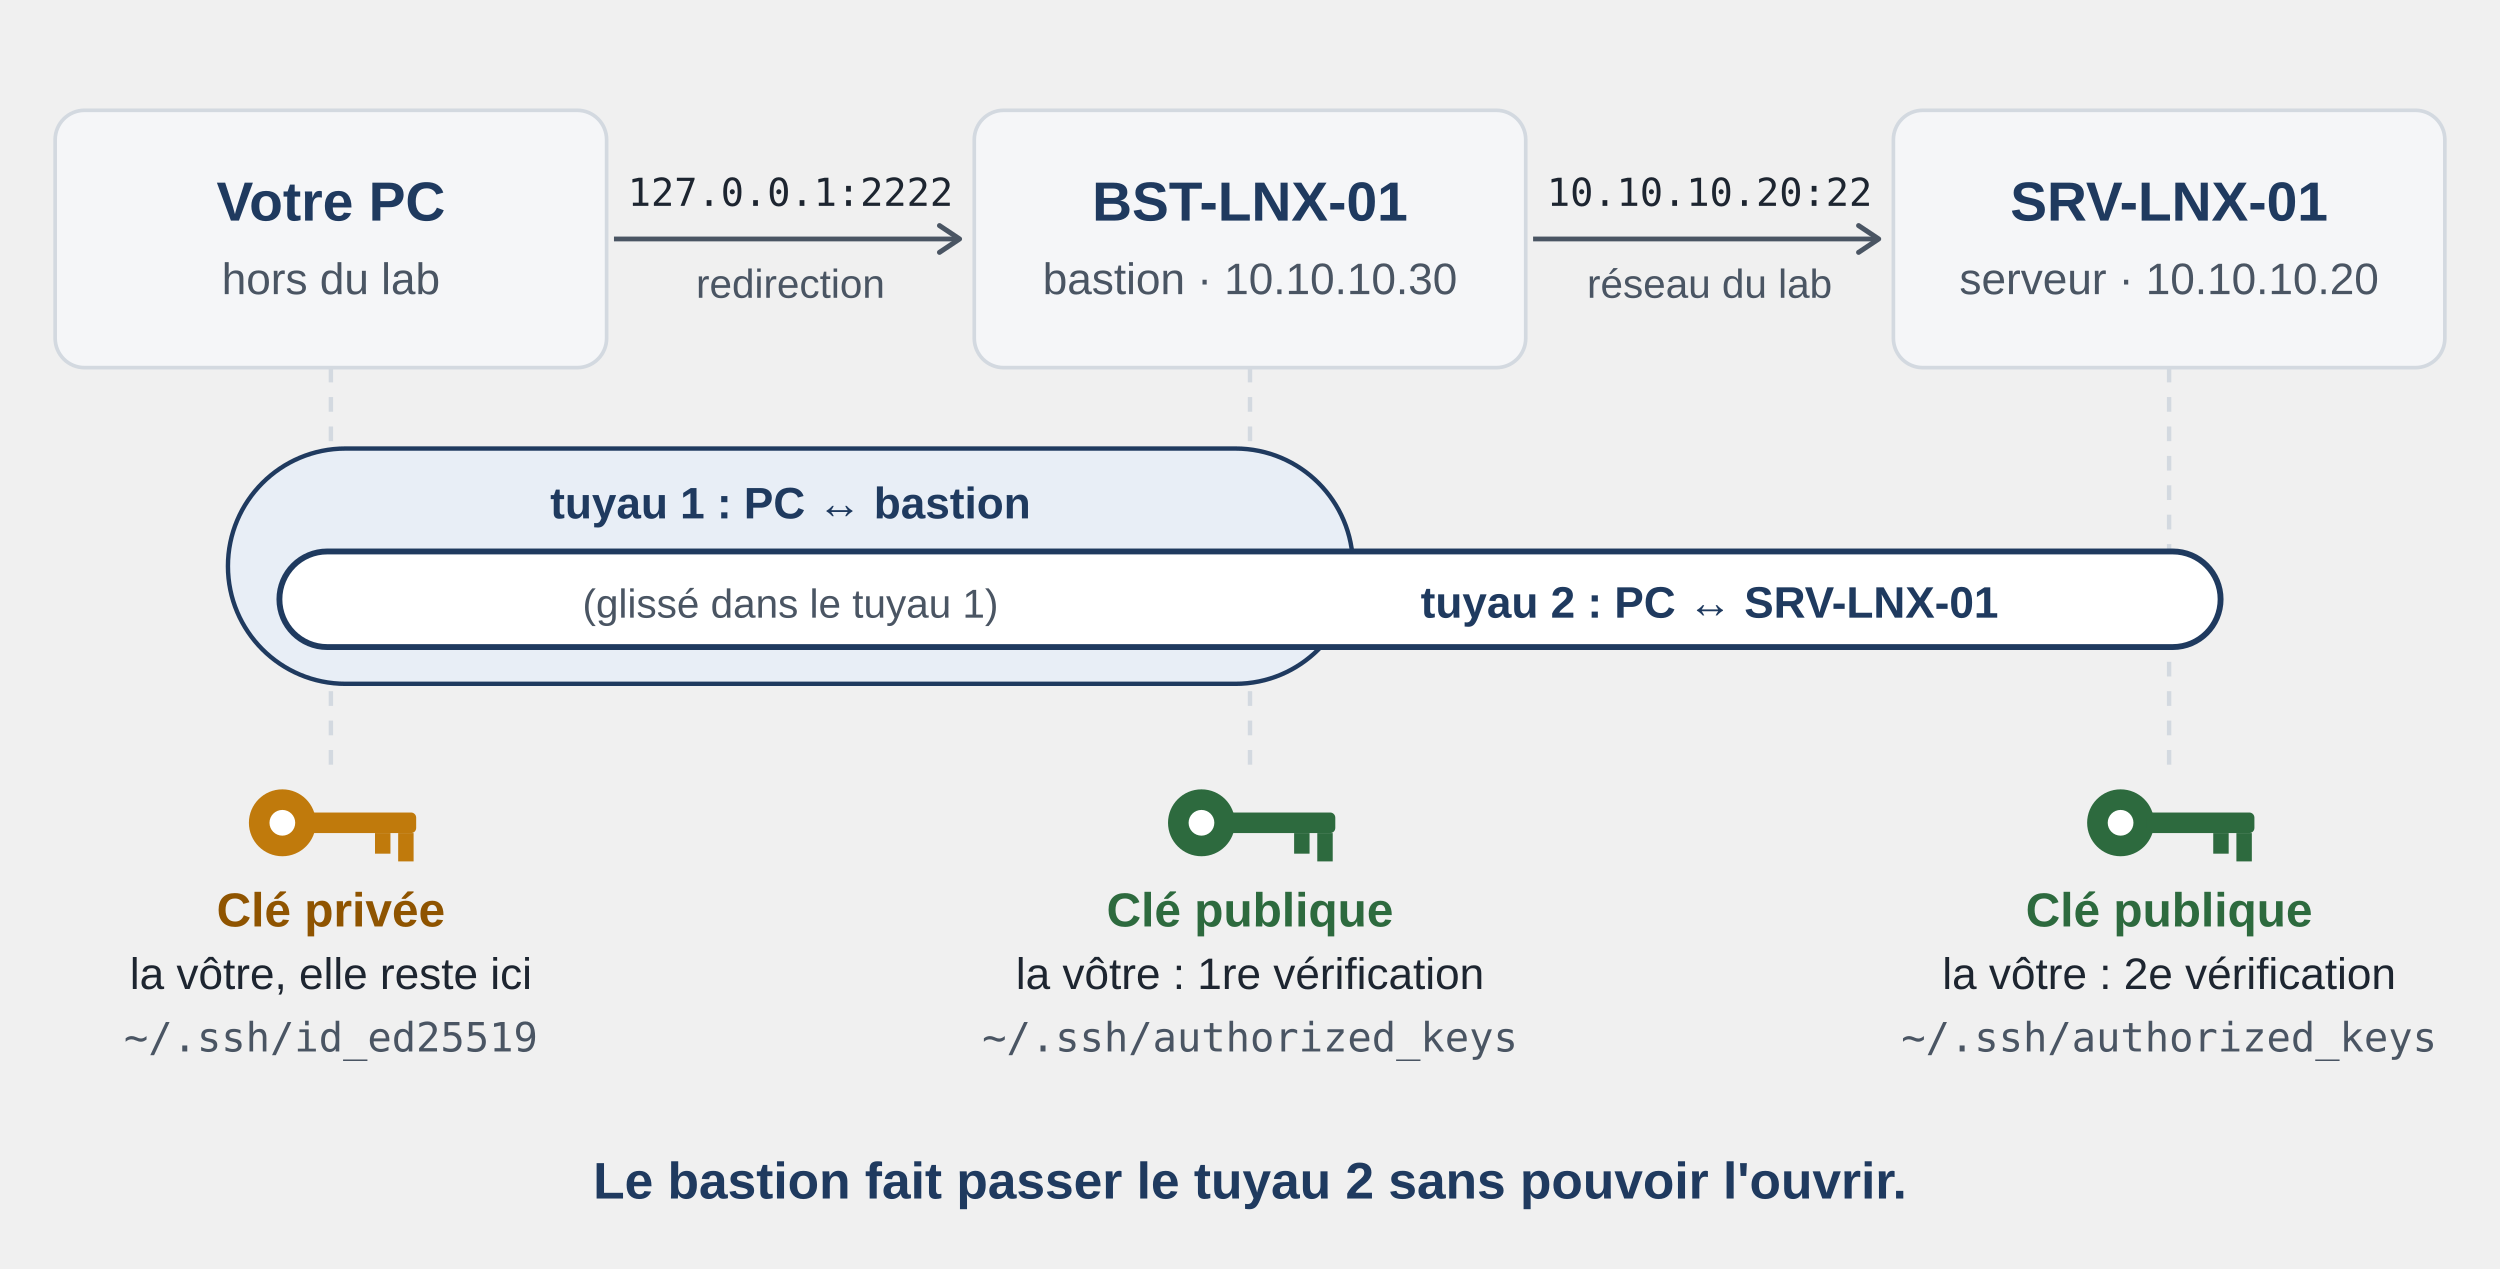
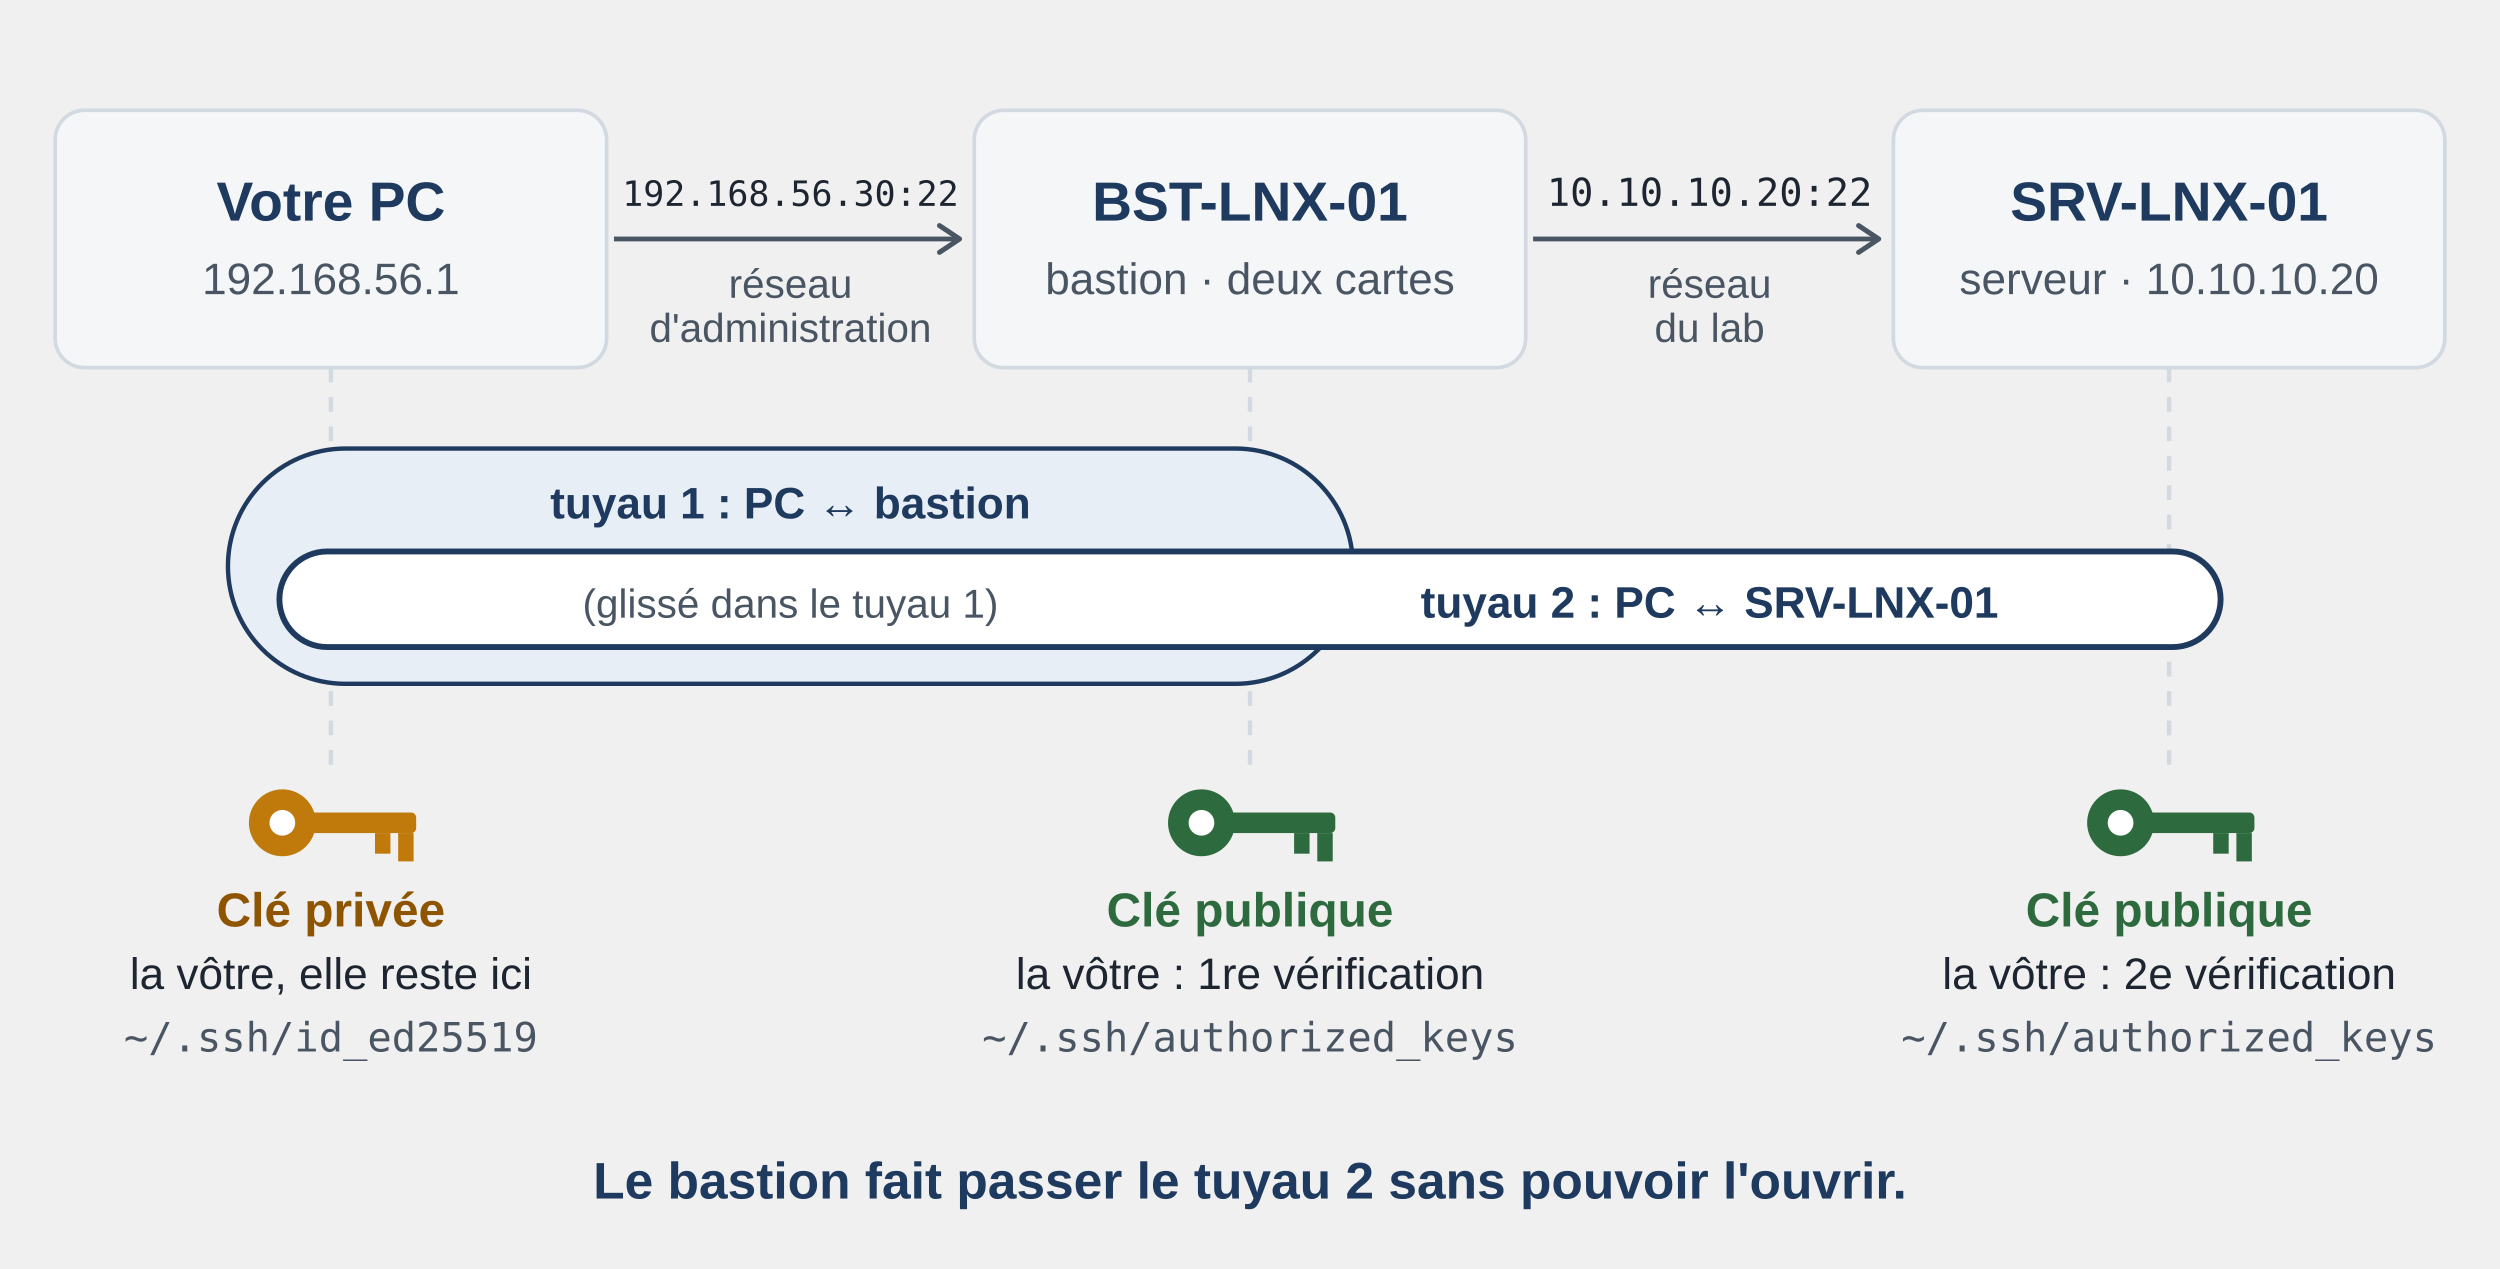
<svg xmlns="http://www.w3.org/2000/svg" viewBox="0 0 680 345" width="680" height="345" font-family="Arial, 'Liberation Sans', 'DejaVu Sans', sans-serif" role="img">
  <defs>
    <g id="cle">
      <circle cx="14" cy="14" r="13" />
      <rect x="24" y="10" width="42" height="8" rx="2" />
      <rect x="50" y="18" width="6" height="8" />
      <rect x="59" y="18" width="6" height="11" />
      <circle cx="14" cy="14" r="5" fill="#ffffff" />
    </g>
    <marker id="fl" viewBox="0 0 10 10" refX="8" refY="5" markerWidth="7" markerHeight="7" orient="auto-start-reverse">
      <path d="M2 1L8 5L2 9" fill="none" stroke="#4a5563" stroke-width="1.5" stroke-linecap="round" stroke-linejoin="round" />
    </marker>
  </defs>
  <g stroke="#d3d9e0" stroke-width="1.2" stroke-dasharray="4 4">
    <line x1="90" y1="100" x2="90" y2="212" />
    <line x1="340" y1="100" x2="340" y2="212" />
    <line x1="590" y1="100" x2="590" y2="212" />
  </g>
  <g fill="#f5f6f8" stroke="#d3d9e0">
    <rect x="15" y="30" width="150" height="70" rx="8" />
    <rect x="265" y="30" width="150" height="70" rx="8" />
    <rect x="515" y="30" width="150" height="70" rx="8" />
  </g>
  <g font-size="15" font-weight="bold" fill="#1f3a5f" text-anchor="middle">
    <text x="90" y="60">Votre PC</text>
    <text x="340" y="60">BST-LNX-01</text>
    <text x="590" y="60">SRV-LNX-01</text>
  </g>
  <g font-size="12" fill="#4a5563" text-anchor="middle">
-     <text x="90" y="80">hors du lab</text>
-     <text x="340" y="80">bastion · 10.10.10.30</text>
+     <text x="90" y="80">192.168.56.1</text>
+     <text x="340" y="80">bastion · deux cartes</text>
    <text x="590" y="80">serveur · 10.10.10.20</text>
  </g>
  <line x1="167" y1="65" x2="261" y2="65" stroke="#4a5563" stroke-width="1.3" marker-end="url(#fl)" />
  <line x1="417" y1="65" x2="511" y2="65" stroke="#4a5563" stroke-width="1.3" marker-end="url(#fl)" />
  <g font-size="11" fill="#1d2530" text-anchor="middle">
-     <text x="215" y="56" font-size="10.5" font-family="'DejaVu Sans Mono', Consolas, monospace">127.0.0.1:2222</text>
-     <text x="215" y="81" fill="#4a5563">redirection</text>
+     <text x="215" y="56" font-size="9.5" font-family="'DejaVu Sans Mono', Consolas, monospace">192.168.56.30:22</text>
+     <text x="215" y="81" fill="#4a5563">réseau</text>
+     <text x="215" y="93" fill="#4a5563">d'administration</text>
    <text x="465" y="56" font-size="10.5" font-family="'DejaVu Sans Mono', Consolas, monospace">10.10.10.20:22</text>
-     <text x="465" y="81" fill="#4a5563">réseau du lab</text>
+     <text x="465" y="81" fill="#4a5563">réseau</text>
+     <text x="465" y="93" fill="#4a5563">du lab</text>
  </g>
  <rect x="62" y="122" width="306" height="64" rx="32" fill="#e8eef6" stroke="#1f3a5f" stroke-width="1.2" />
  <text x="215" y="141" text-anchor="middle" font-size="12" font-weight="bold" fill="#1f3a5f">tuyau 1 : PC ↔ bastion</text>
  <rect x="76" y="150" width="528" height="26" rx="13" fill="#ffffff" stroke="#1f3a5f" stroke-width="1.6" />
  <text x="465" y="168" text-anchor="middle" font-size="12" font-weight="bold" fill="#1f3a5f">tuyau 2 : PC ↔ SRV-LNX-01</text>
  <text x="215" y="168" text-anchor="middle" font-size="11" fill="#4a5563">(glissé dans le tuyau 1)</text>
  <use href="#cle" transform="translate(67 214) scale(0.7)" fill="#c07a0c" />
  <use href="#cle" transform="translate(317 214) scale(0.7)" fill="#2d6a3e" />
  <use href="#cle" transform="translate(567 214) scale(0.7)" fill="#2d6a3e" />
  <g font-size="13" font-weight="bold" text-anchor="middle">
    <text x="90" y="252" fill="#8f5400">Clé privée</text>
    <text x="340" y="252" fill="#2d6a3e">Clé publique</text>
    <text x="590" y="252" fill="#2d6a3e">Clé publique</text>
  </g>
  <g font-size="12" fill="#1d2530" text-anchor="middle">
    <text x="90" y="269">la vôtre, elle reste ici</text>
    <text x="340" y="269">la vôtre : 1re vérification</text>
    <text x="590" y="269">la vôtre : 2e vérification</text>
  </g>
  <g font-size="11" fill="#4a5563" text-anchor="middle" font-family="'DejaVu Sans Mono', Consolas, monospace">
    <text x="90" y="286">~/.ssh/id_ed25519</text>
    <text x="340" y="286">~/.ssh/authorized_keys</text>
    <text x="590" y="286">~/.ssh/authorized_keys</text>
  </g>
  <text x="340" y="326" text-anchor="middle" font-size="14" font-weight="bold" fill="#1f3a5f">Le bastion fait passer le tuyau 2 sans pouvoir l'ouvrir.</text>
</svg>
